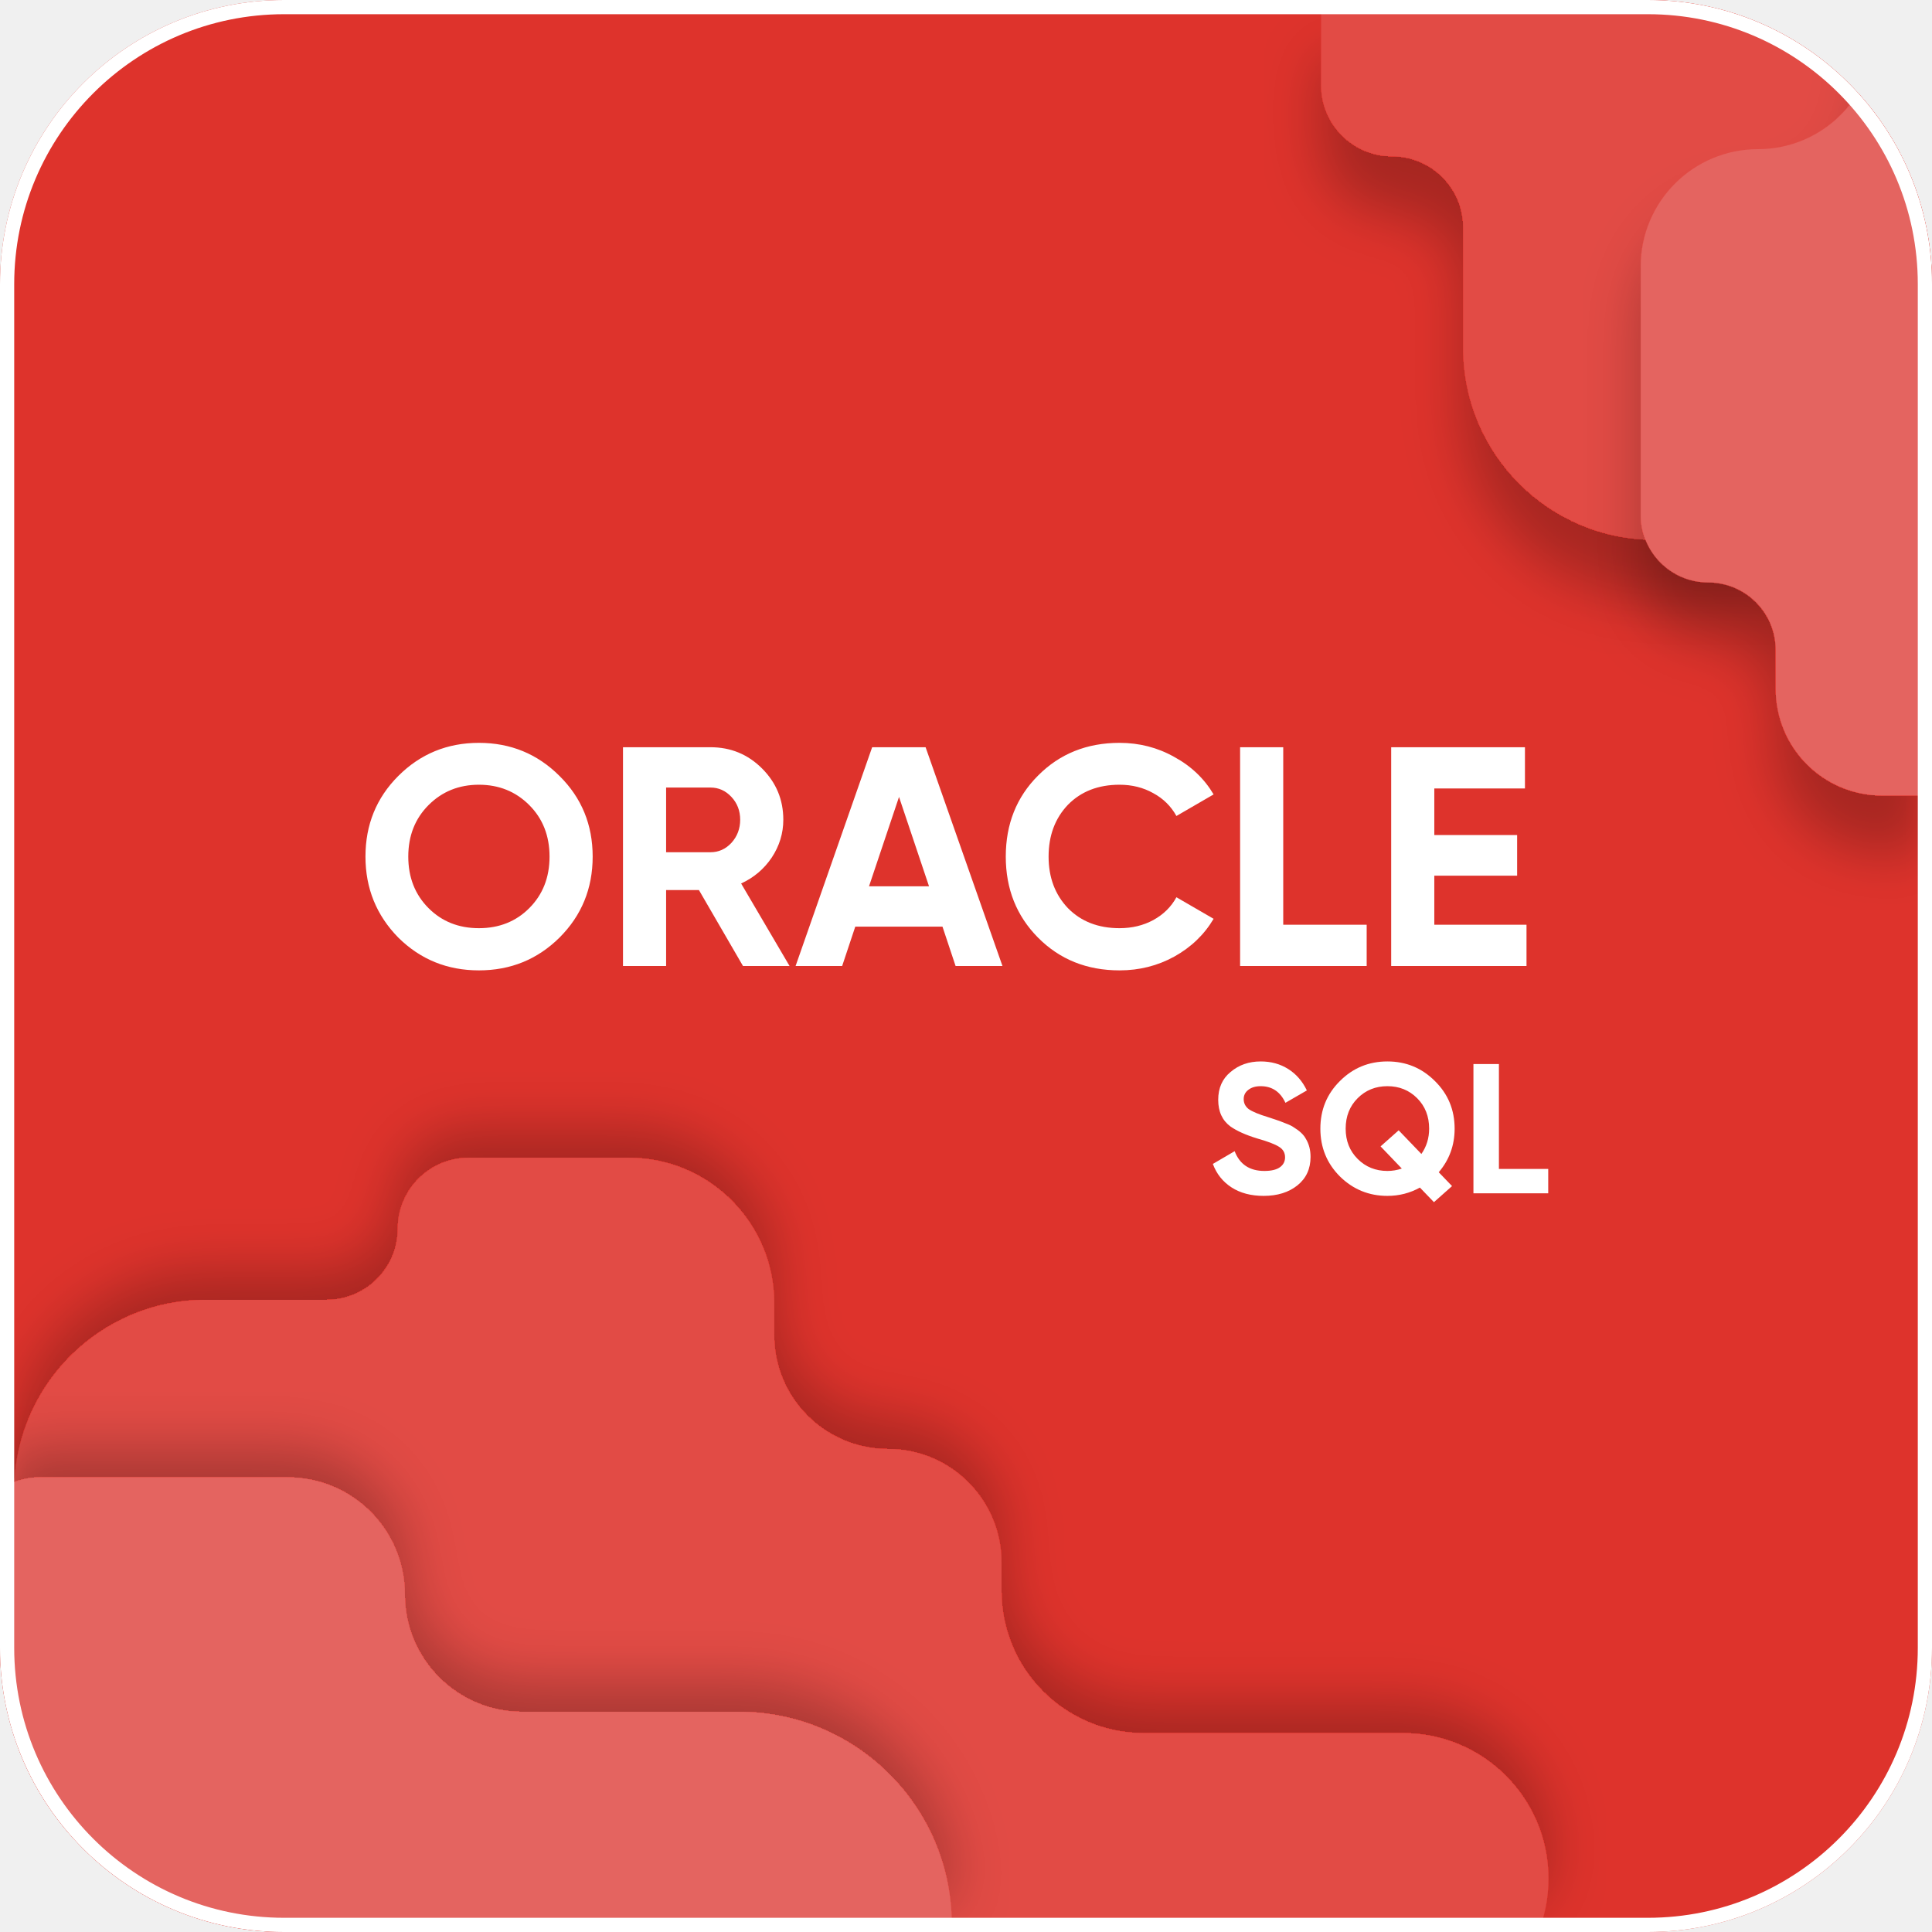
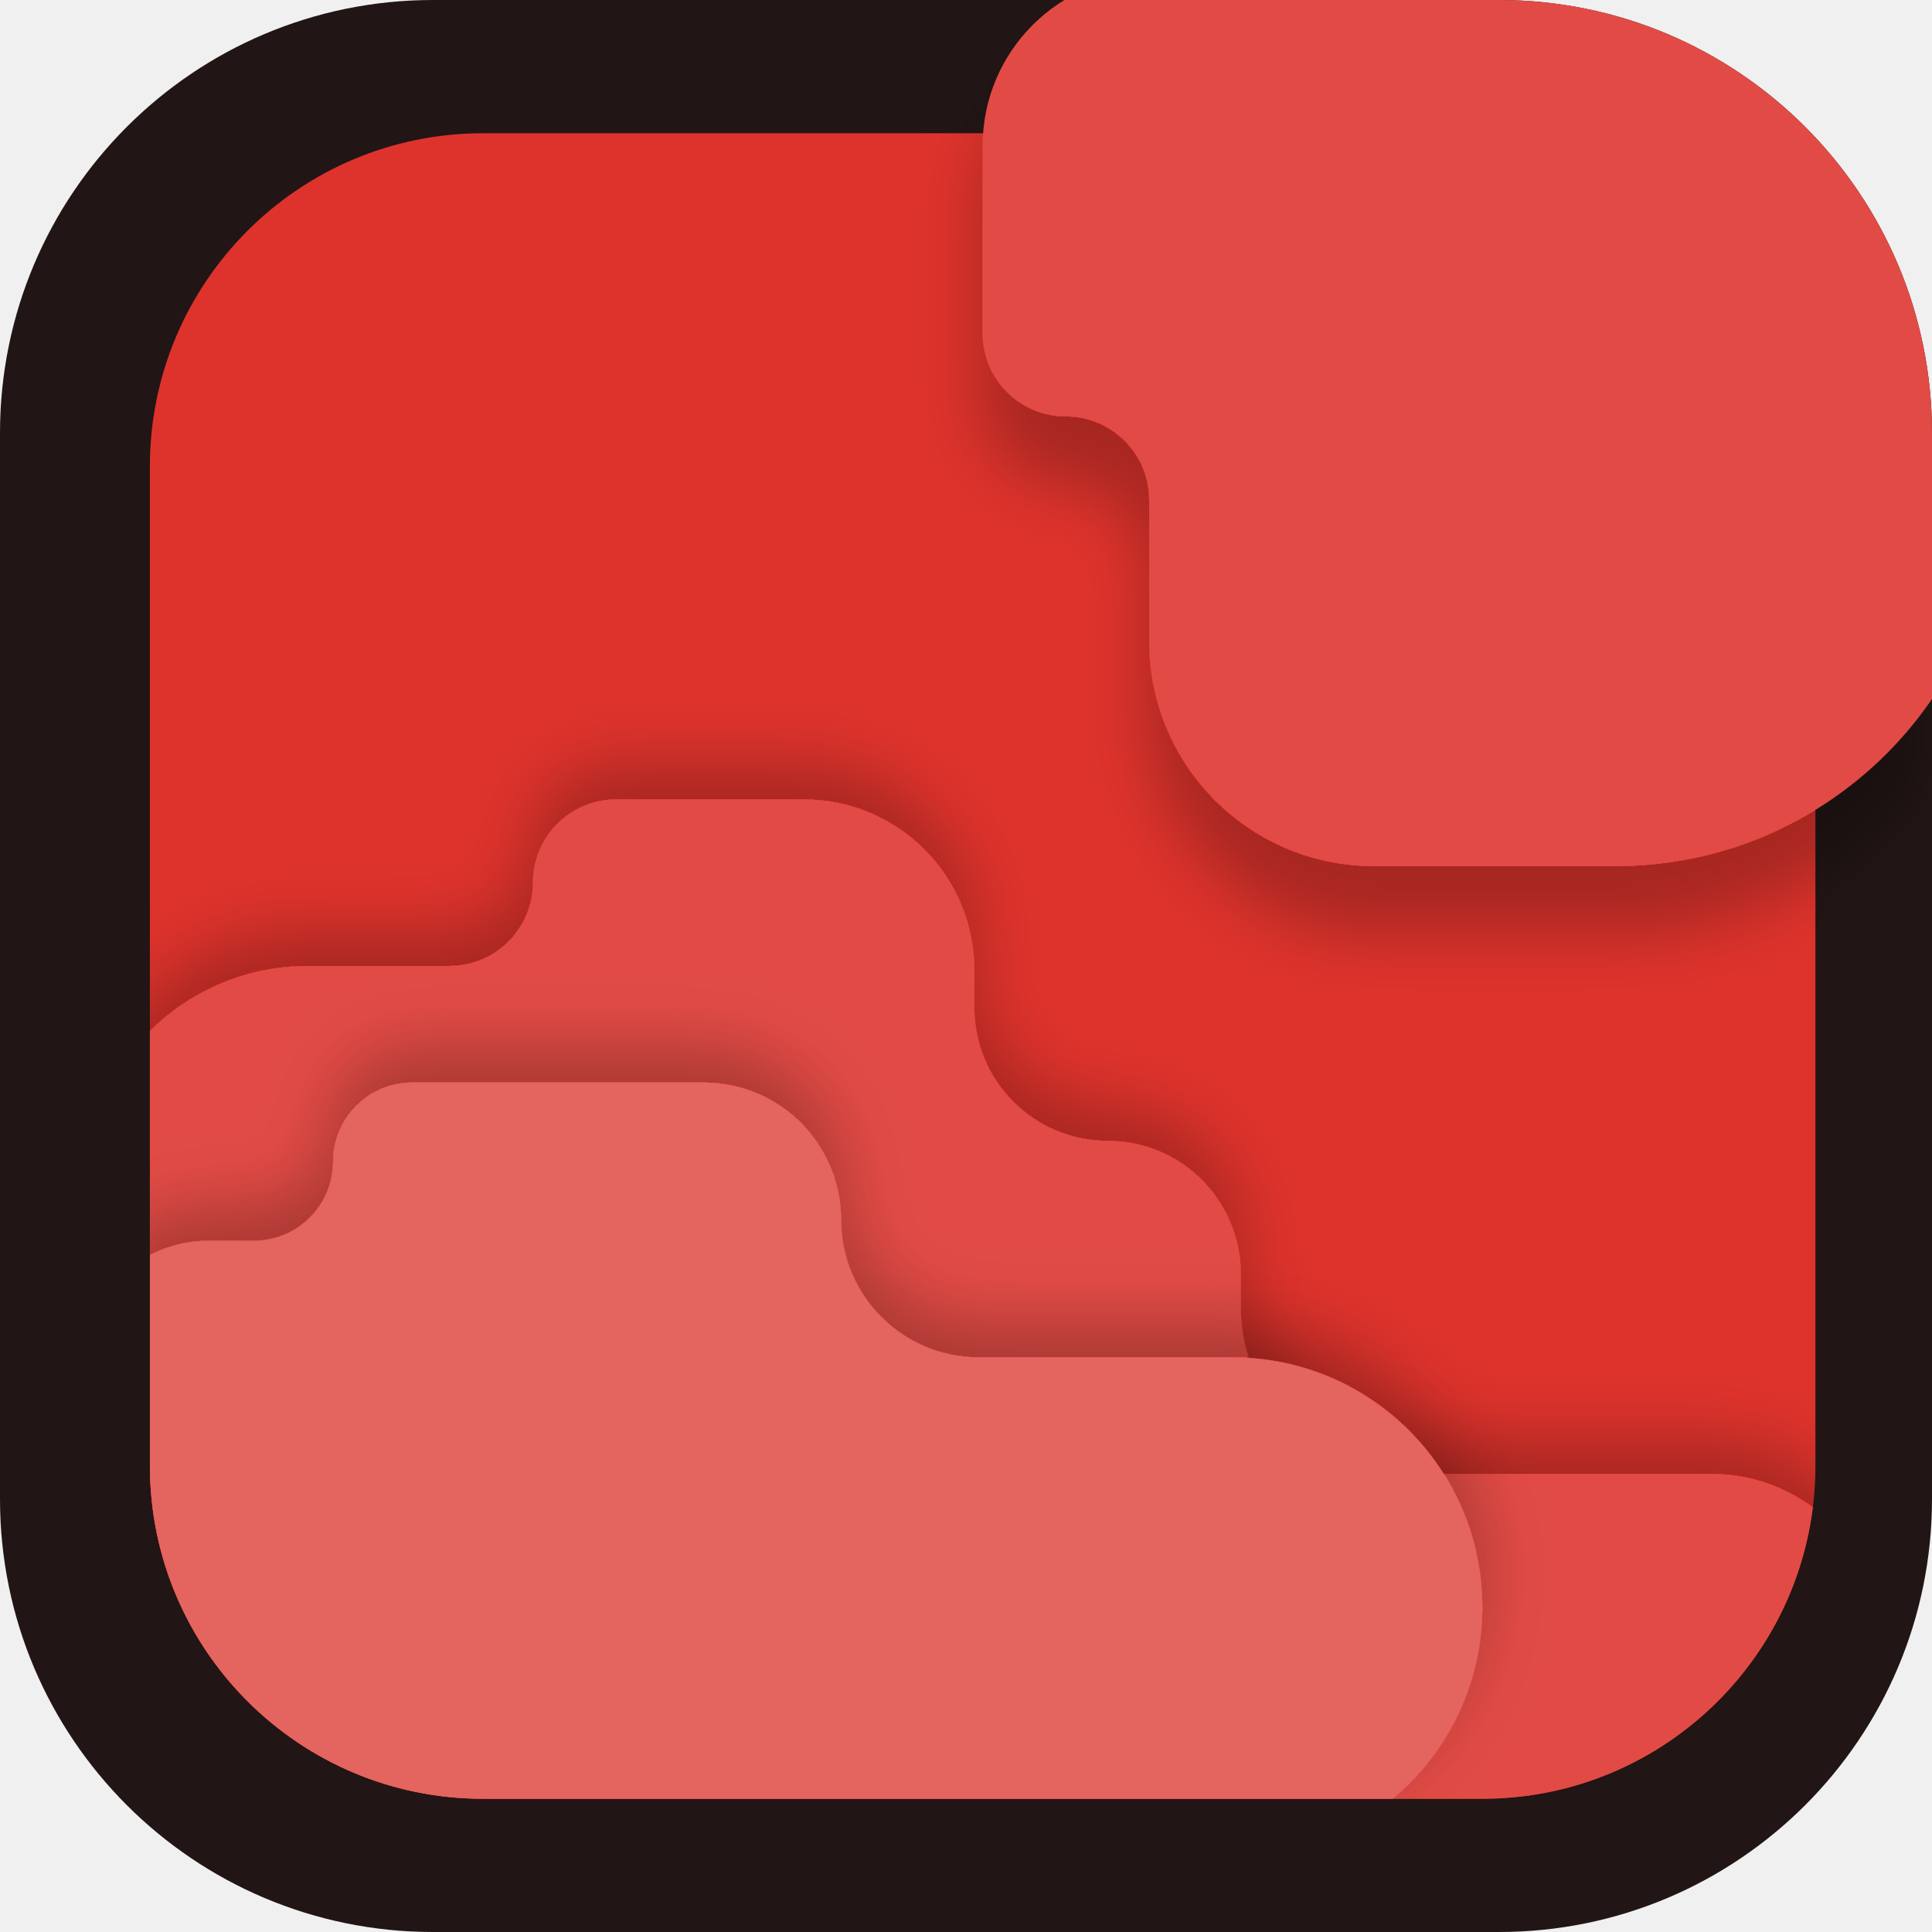
- <svg xmlns="http://www.w3.org/2000/svg" width="136" height="136" viewBox="0 0 136 136" fill="none">
-   <g clip-path="url(#clip0_3328_1114)">
-     <rect width="136" height="136" rx="20" fill="#DE332C" />
-     <path d="M39.388 65.998C37.833 67.538 35.941 68.308 33.712 68.308C31.483 68.308 29.591 67.538 28.036 65.998C26.496 64.429 25.726 62.529 25.726 60.3C25.726 58.056 26.496 56.164 28.036 54.624C29.591 53.069 31.483 52.292 33.712 52.292C35.941 52.292 37.833 53.069 39.388 54.624C40.943 56.164 41.72 58.056 41.72 60.3C41.72 62.544 40.943 64.443 39.388 65.998ZM30.17 63.93C31.109 64.869 32.289 65.338 33.712 65.338C35.135 65.338 36.315 64.869 37.254 63.93C38.207 62.977 38.684 61.767 38.684 60.3C38.684 58.833 38.207 57.623 37.254 56.67C36.301 55.717 35.12 55.24 33.712 55.24C32.304 55.24 31.123 55.717 30.17 56.67C29.217 57.623 28.74 58.833 28.74 60.3C28.74 61.767 29.217 62.977 30.17 63.93ZM55.58 68H52.302L49.2 62.654H46.89V68H43.854V52.6H50.014C51.437 52.6 52.647 53.099 53.644 54.096C54.641 55.093 55.14 56.296 55.14 57.704C55.14 58.657 54.868 59.545 54.326 60.366C53.783 61.173 53.065 61.781 52.17 62.192L55.58 68ZM50.014 55.438H46.89V59.992H50.014C50.586 59.992 51.077 59.772 51.488 59.332C51.898 58.877 52.104 58.335 52.104 57.704C52.104 57.073 51.898 56.538 51.488 56.098C51.077 55.658 50.586 55.438 50.014 55.438ZM70.567 68H67.267L66.344 65.228H60.206L59.282 68H56.004L61.394 52.6H65.156L70.567 68ZM63.285 56.098L61.173 62.39H65.397L63.285 56.098ZM78.808 68.308C76.506 68.308 74.592 67.538 73.066 65.998C71.556 64.473 70.8 62.573 70.8 60.3C70.8 58.012 71.556 56.113 73.066 54.602C74.592 53.062 76.506 52.292 78.808 52.292C80.202 52.292 81.485 52.622 82.658 53.282C83.846 53.927 84.77 54.807 85.43 55.922L82.812 57.44C82.431 56.751 81.888 56.215 81.184 55.834C80.48 55.438 79.688 55.24 78.808 55.24C77.312 55.24 76.102 55.709 75.178 56.648C74.269 57.601 73.814 58.819 73.814 60.3C73.814 61.767 74.269 62.977 75.178 63.93C76.102 64.869 77.312 65.338 78.808 65.338C79.688 65.338 80.48 65.147 81.184 64.766C81.903 64.37 82.446 63.835 82.812 63.16L85.43 64.678C84.77 65.793 83.846 66.68 82.658 67.34C81.485 67.985 80.202 68.308 78.808 68.308ZM90.331 52.6V65.096H96.205V68H87.295V52.6H90.331ZM100.966 61.642V65.096H107.456V68H97.93V52.6H107.346V55.504H100.966V58.782H106.796V61.642H100.966Z" fill="white" />
-     <path d="M88.952 84.182C88.059 84.182 87.305 83.983 86.69 83.584C86.075 83.185 85.637 82.635 85.377 81.933L86.911 81.036C87.266 81.963 87.964 82.427 89.004 82.427C89.489 82.427 89.853 82.34 90.096 82.167C90.339 81.994 90.46 81.76 90.46 81.465C90.46 81.144 90.317 80.897 90.031 80.724C89.745 80.542 89.234 80.347 88.497 80.139C87.7 79.896 87.071 79.615 86.612 79.294C86.04 78.869 85.754 78.245 85.754 77.422C85.754 76.59 86.044 75.936 86.625 75.459C87.206 74.965 87.912 74.718 88.744 74.718C89.472 74.718 90.118 74.896 90.681 75.251C91.244 75.606 91.682 76.109 91.994 76.759L90.486 77.63C90.122 76.85 89.541 76.46 88.744 76.46C88.38 76.46 88.09 76.547 87.873 76.72C87.656 76.885 87.548 77.101 87.548 77.37C87.548 77.656 87.665 77.89 87.899 78.072C88.159 78.254 88.618 78.445 89.277 78.644L89.901 78.852C90.014 78.887 90.209 78.96 90.486 79.073C90.746 79.168 90.937 79.259 91.058 79.346C91.483 79.606 91.769 79.875 91.916 80.152C92.141 80.516 92.254 80.945 92.254 81.439C92.254 82.28 91.946 82.947 91.331 83.441C90.716 83.935 89.923 84.182 88.952 84.182ZM102.396 79.45C102.396 80.62 102.023 81.643 101.278 82.518L102.214 83.493L100.94 84.624L99.952 83.597C99.25 83.987 98.487 84.182 97.664 84.182C96.364 84.182 95.25 83.727 94.323 82.817C93.404 81.898 92.945 80.776 92.945 79.45C92.945 78.124 93.404 77.006 94.323 76.096C95.241 75.177 96.355 74.718 97.664 74.718C98.972 74.718 100.086 75.177 101.005 76.096C101.932 77.006 102.396 78.124 102.396 79.45ZM97.664 82.427C98.01 82.427 98.348 82.371 98.678 82.258L97.183 80.698L98.457 79.567L100.056 81.231C100.42 80.711 100.602 80.117 100.602 79.45C100.602 78.583 100.32 77.868 99.757 77.305C99.193 76.742 98.496 76.46 97.664 76.46C96.832 76.46 96.134 76.742 95.571 77.305C95.007 77.868 94.726 78.583 94.726 79.45C94.726 80.308 95.007 81.019 95.571 81.582C96.134 82.145 96.832 82.427 97.664 82.427ZM105.514 74.9V82.284H108.985V84H103.72V74.9H105.514Z" fill="white" />
-     <g filter="url(#filter0_d_3328_1114)">
-       <path d="M1 105V119.5C1 132.203 11.297 142.5 24 142.5H98.75C104.411 142.5 109 137.911 109 132.25C109 126.589 104.411 122 98.75 122H80.5C74.977 122 70.5 117.523 70.5 112V110C70.5 105.582 66.918 102 62.5 102C58.082 102 54.5 98.418 54.5 94V91.75C54.5 86.089 49.911 81.5 44.25 81.5H33C30.239 81.5 28 83.739 28 86.5C28 89.261 25.761 91.5 23 91.5H14.5C7.044 91.5 1 97.544 1 105Z" fill="#E24B45" />
+ <svg xmlns="http://www.w3.org/2000/svg" width="116" height="116" viewBox="0 0 116 116" fill="none">
+   <g clip-path="url(#clip0_3775_7273)">
+     <rect width="116" height="116" rx="26" fill="#221515" />
+     <g clip-path="url(#clip1_3775_7273)">
+       <rect x="9" y="8" width="100" height="100" rx="20" fill="#DE332C" />
+       <g filter="url(#filter0_d_3775_7273)">
+         <path d="M5 71.5V86C5 98.703 15.297 109 28 109H102.75C108.411 109 113 104.411 113 98.75C113 93.089 108.411 88.5 102.75 88.5H84.5C78.977 88.5 74.5 84.023 74.5 78.5V76.5C74.5 72.082 70.918 68.5 66.5 68.5C62.082 68.5 58.5 64.918 58.5 60.5V58.25C58.5 52.589 53.911 48 48.25 48H37C34.239 48 32 50.239 32 53C32 55.761 29.761 58 27 58H18.5C11.044 58 5 64.044 5 71.5Z" fill="#E24B45" />
+       </g>
+       <g filter="url(#filter1_d_3775_7273)">
+         <path d="M5 82V88C5 100.979 15.521 111.5 28.5 111.5H74C82.284 111.5 89 104.784 89 96.5C89 88.216 82.284 81.5 74 81.5H58.75C54.194 81.5 50.5 77.806 50.5 73.25C50.5 68.694 46.806 65 42.25 65H24.75C22.127 65 20 67.127 20 69.75C20 72.373 17.873 74.5 15.25 74.5H12.5C8.358 74.5 5 77.858 5 82Z" fill="#E46460" />
+       </g>
    </g>
-     <g filter="url(#filter1_d_3328_1114)">
-       <path d="M-17 121V127C-17 139.979 -6.479 150.5 6.5 150.5H52C60.284 150.5 67 143.784 67 135.5C67 127.216 60.284 120.5 52 120.5H36.75C32.194 120.5 28.5 116.806 28.5 112.25C28.5 107.694 24.806 104 20.25 104H2.75C0.127 104 -2 106.127 -2 108.75C-2 111.373 -4.127 113.5 -6.75 113.5H-9.5C-13.642 113.5 -17 116.858 -17 121Z" fill="#E46460" />
-     </g>
-     <g filter="url(#filter2_d_3328_1114)">
-       <path d="M116.5 38L131 38C143.703 38 154 27.703 154 15L154 -59.75C154 -65.411 149.411 -70 143.75 -70C138.089 -70 133.5 -65.411 133.5 -59.75L133.5 -41.5C133.5 -35.977 129.023 -31.5 123.5 -31.5L121.5 -31.5C117.082 -31.5 113.5 -27.918 113.5 -23.5C113.5 -19.082 109.918 -15.5 105.5 -15.5L103.25 -15.5C97.589 -15.5 93 -10.911 93 -5.25L93 6C93 8.761 95.239 11 98 11C100.761 11 103 13.239 103 16L103 24.5C103 31.956 109.044 38 116.5 38Z" fill="#E24B45" />
-     </g>
-     <g filter="url(#filter3_d_3328_1114)">
-       <path d="M132.5 56L138.5 56C151.479 56 162 45.479 162 32.5L162 -13C162 -21.284 155.284 -28 147 -28C138.716 -28 132 -21.284 132 -13L132 2.25C132 6.806 128.306 10.5 123.75 10.5C119.194 10.5 115.5 14.194 115.5 18.75L115.5 36.25C115.5 38.873 117.627 41 120.25 41C122.873 41 125 43.127 125 45.75L125 48.5C125 52.642 128.358 56 132.5 56Z" fill="#E46460" />
+     <g filter="url(#filter2_d_3775_7273)">
+       <path d="M82.5 52L97 52C109.703 52 120 41.703 120 29L120 -45.75C120 -51.411 115.411 -56 109.75 -56C104.089 -56 99.5 -51.411 99.5 -45.75L99.5 -27.5C99.5 -21.977 95.023 -17.5 89.5 -17.5L87.5 -17.5C83.082 -17.5 79.5 -13.918 79.5 -9.5C79.5 -5.082 75.918 -1.5 71.5 -1.5L69.25 -1.5C63.589 -1.5 59 3.089 59 8.75L59 20C59 22.761 61.239 25 64 25C66.761 25 69 27.239 69 30L69 38.5C69 45.956 75.044 52 82.5 52Z" fill="#E24B45" />
    </g>
  </g>
-   <rect x="0.5" y="0.5" width="135" height="135" rx="19.5" stroke="white" />
  <defs>
-     <filter id="filter0_d_3328_1114" x="-3" y="75.5" width="116" height="69" filterUnits="userSpaceOnUse" color-interpolation-filters="sRGB">
+     <filter id="filter0_d_3775_7273" x="1" y="42" width="116" height="69" filterUnits="userSpaceOnUse" color-interpolation-filters="sRGB">
      <feFlood flood-opacity="0" result="BackgroundImageFix" />
      <feColorMatrix in="SourceAlpha" type="matrix" values="0 0 0 0 0 0 0 0 0 0 0 0 0 0 0 0 0 0 127 0" result="hardAlpha" />
      <feOffset dy="-2" />
      <feGaussianBlur stdDeviation="2" />
      <feComposite in2="hardAlpha" operator="out" />
      <feColorMatrix type="matrix" values="0 0 0 0 0 0 0 0 0 0 0 0 0 0 0 0 0 0 0.25 0" />
-       <feBlend mode="normal" in2="BackgroundImageFix" result="effect1_dropShadow_3328_1114" />
-       <feBlend mode="normal" in="SourceGraphic" in2="effect1_dropShadow_3328_1114" result="shape" />
+       <feBlend mode="normal" in2="BackgroundImageFix" result="effect1_dropShadow_3775_7273" />
+       <feBlend mode="normal" in="SourceGraphic" in2="effect1_dropShadow_3775_7273" result="shape" />
    </filter>
-     <filter id="filter1_d_3328_1114" x="-21" y="98" width="92" height="54.5" filterUnits="userSpaceOnUse" color-interpolation-filters="sRGB">
+     <filter id="filter1_d_3775_7273" x="1" y="59" width="92" height="54.5" filterUnits="userSpaceOnUse" color-interpolation-filters="sRGB">
      <feFlood flood-opacity="0" result="BackgroundImageFix" />
      <feColorMatrix in="SourceAlpha" type="matrix" values="0 0 0 0 0 0 0 0 0 0 0 0 0 0 0 0 0 0 127 0" result="hardAlpha" />
      <feOffset dy="-2" />
      <feGaussianBlur stdDeviation="2" />
      <feComposite in2="hardAlpha" operator="out" />
      <feColorMatrix type="matrix" values="0 0 0 0 0 0 0 0 0 0 0 0 0 0 0 0 0 0 0.25 0" />
-       <feBlend mode="normal" in2="BackgroundImageFix" result="effect1_dropShadow_3328_1114" />
-       <feBlend mode="normal" in="SourceGraphic" in2="effect1_dropShadow_3328_1114" result="shape" />
+       <feBlend mode="normal" in2="BackgroundImageFix" result="effect1_dropShadow_3775_7273" />
+       <feBlend mode="normal" in="SourceGraphic" in2="effect1_dropShadow_3775_7273" result="shape" />
    </filter>
-     <filter id="filter2_d_3328_1114" x="89" y="-70" width="69" height="116" filterUnits="userSpaceOnUse" color-interpolation-filters="sRGB">
+     <filter id="filter2_d_3775_7273" x="55" y="-56" width="69" height="116" filterUnits="userSpaceOnUse" color-interpolation-filters="sRGB">
      <feFlood flood-opacity="0" result="BackgroundImageFix" />
      <feColorMatrix in="SourceAlpha" type="matrix" values="0 0 0 0 0 0 0 0 0 0 0 0 0 0 0 0 0 0 127 0" result="hardAlpha" />
      <feOffset dy="4" />
      <feGaussianBlur stdDeviation="2" />
      <feComposite in2="hardAlpha" operator="out" />
      <feColorMatrix type="matrix" values="0 0 0 0 0 0 0 0 0 0 0 0 0 0 0 0 0 0 0.25 0" />
-       <feBlend mode="normal" in2="BackgroundImageFix" result="effect1_dropShadow_3328_1114" />
-       <feBlend mode="normal" in="SourceGraphic" in2="effect1_dropShadow_3328_1114" result="shape" />
+       <feBlend mode="normal" in2="BackgroundImageFix" result="effect1_dropShadow_3775_7273" />
+       <feBlend mode="normal" in="SourceGraphic" in2="effect1_dropShadow_3775_7273" result="shape" />
    </filter>
-     <filter id="filter3_d_3328_1114" x="111.5" y="-28" width="54.5" height="92" filterUnits="userSpaceOnUse" color-interpolation-filters="sRGB">
-       <feFlood flood-opacity="0" result="BackgroundImageFix" />
-       <feColorMatrix in="SourceAlpha" type="matrix" values="0 0 0 0 0 0 0 0 0 0 0 0 0 0 0 0 0 0 127 0" result="hardAlpha" />
-       <feOffset dy="4" />
-       <feGaussianBlur stdDeviation="2" />
-       <feComposite in2="hardAlpha" operator="out" />
-       <feColorMatrix type="matrix" values="0 0 0 0 0 0 0 0 0 0 0 0 0 0 0 0 0 0 0.25 0" />
-       <feBlend mode="normal" in2="BackgroundImageFix" result="effect1_dropShadow_3328_1114" />
-       <feBlend mode="normal" in="SourceGraphic" in2="effect1_dropShadow_3328_1114" result="shape" />
-     </filter>
-     <clipPath id="clip0_3328_1114">
-       <rect width="136" height="136" rx="20" fill="white" />
+     <clipPath id="clip0_3775_7273">
+       <rect width="116" height="116" rx="26" fill="white" />
+     </clipPath>
+     <clipPath id="clip1_3775_7273">
+       <rect x="9" y="8" width="100" height="100" rx="20" fill="white" />
    </clipPath>
  </defs>
</svg>
